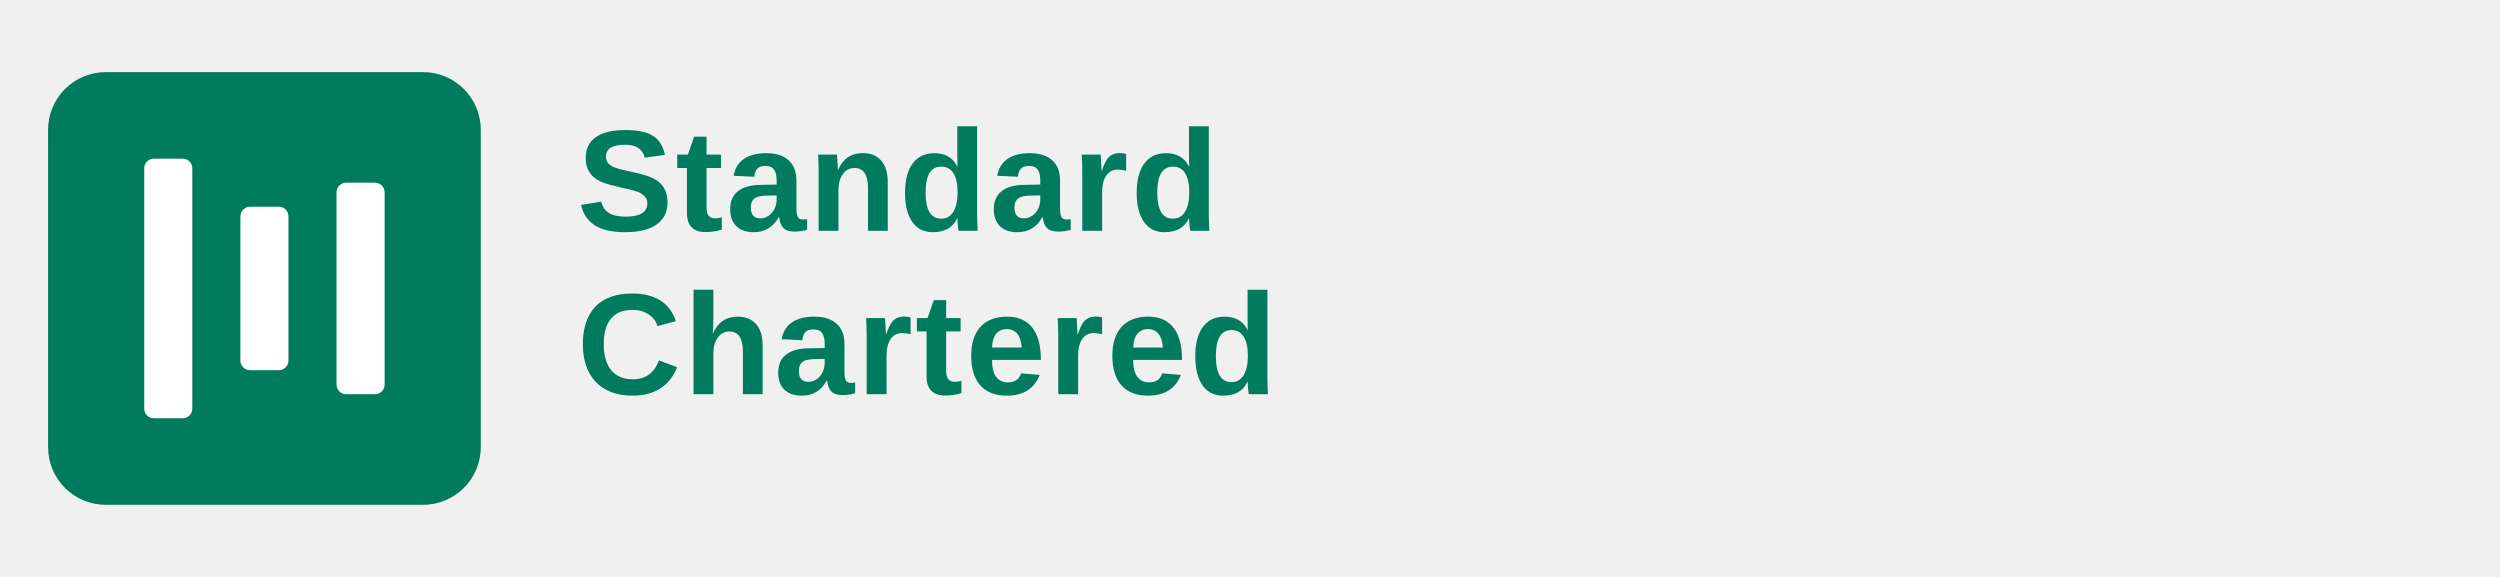
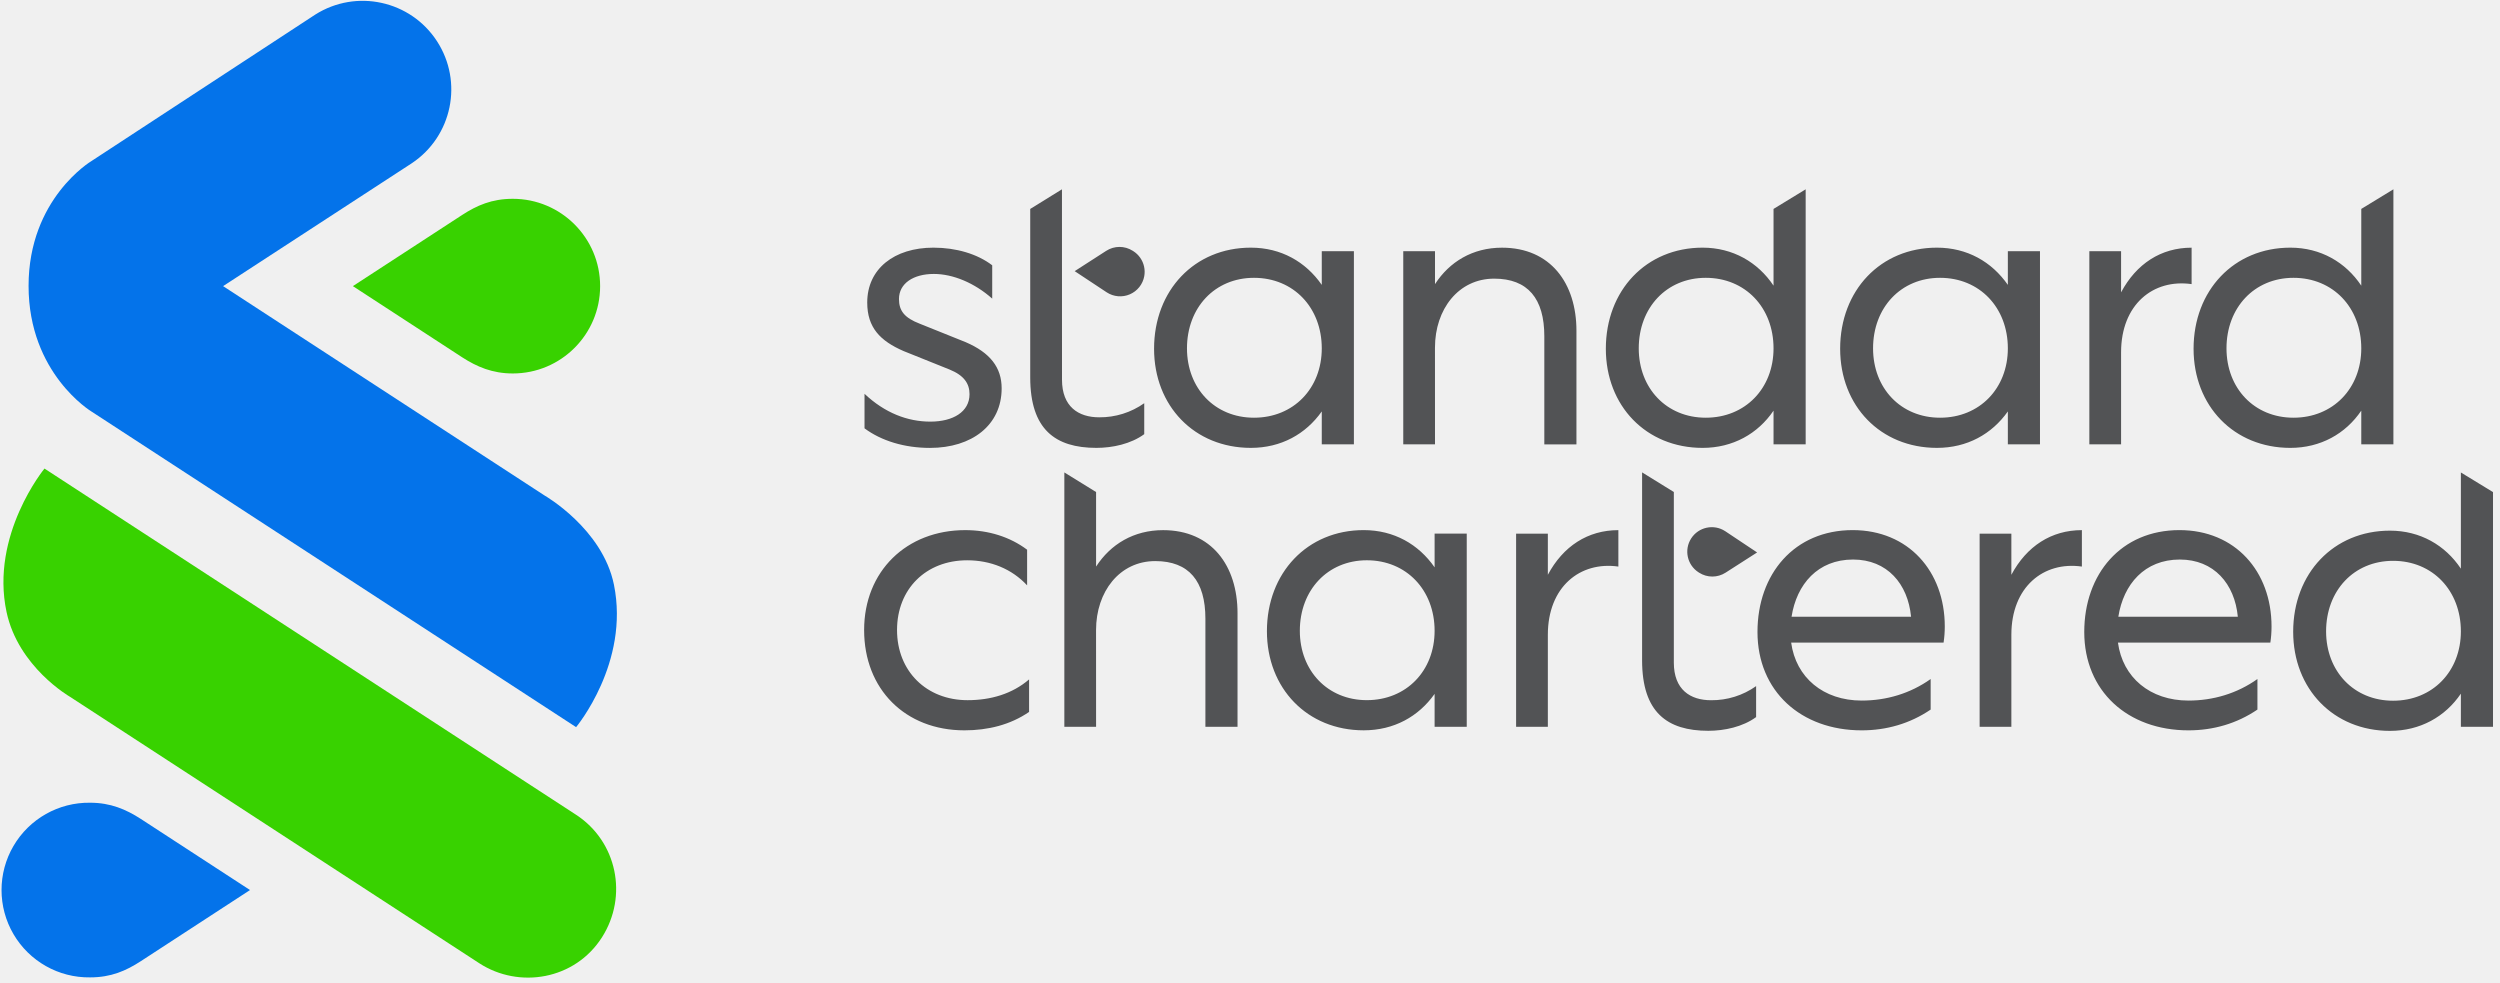
- <svg xmlns="http://www.w3.org/2000/svg" viewBox="0 0 520 120">
-   <g transform="translate(10, 15)">
-     <rect x="0" y="0" width="90" height="90" rx="12" fill="#007b5e" />
-     <g fill="#fff" transform="translate(20, 18)">
-       <rect x="0" y="0" width="10" height="54" rx="2" />
-       <rect x="20" y="10" width="10" height="34" rx="2" />
-       <rect x="40" y="5" width="10" height="44" rx="2" />
-     </g>
-   </g>
-   <g>
-     <text x="120" y="48" font-family="Arial, Helvetica, sans-serif" font-weight="700" font-size="30" fill="#007b5e" letter-spacing="0.5">Standard</text>
-     <text x="120" y="82" font-family="Arial, Helvetica, sans-serif" font-weight="700" font-size="30" fill="#007b5e" letter-spacing="0.5">Chartered</text>
-   </g>
+ <svg xmlns="http://www.w3.org/2000/svg" width="560" height="220" fill="none" viewBox="0 0 280 110">
+   <path fill="#38d200" d="M53.68 107.884 7.804 78.019s-5.753-3.308-7.07-9.47c-1.85-8.652 4.248-16.07 4.248-16.07l59.539 38.775c4.593 2.993 5.846 9.117 2.894 13.736-3.033 4.745-9.265 5.792-13.737 2.894Z" />
+   <path fill="#0473ea" d="M10.227 46.079S3.2 41.836 3.2 32.022c0-9.78 7.024-13.971 7.024-13.971l25.08-16.414a9.927 9.927 0 0 1 10.82 16.645L24.986 32.046l36.015 23.456s6.483 3.714 7.76 9.984c1.783 8.747-4.238 15.954-4.238 15.954zm-.133 63.388c2.354 0 4.03-.747 5.665-1.807l12.243-7.975-12.243-7.973c-1.65-1.063-3.382-1.807-5.665-1.807a9.782 9.782 0 1 0 0 19.562" />
+   <path fill="#38d200" d="M57.433 22.266c-2.355 0-4.031.747-5.666 1.806l-12.244 7.974 12.244 7.974c1.65 1.064 3.383 1.808 5.666 1.808a9.781 9.781 0 1 0 0-19.562" />
+   <path fill="#525355" d="M108.368 78.42c2.589 0 5.003-.702 6.889-2.326v3.642c-2.107 1.448-4.608 2.062-7.241 2.062-6.63 0-11.234-4.608-11.234-11.234 0-6.583 4.739-11.19 11.322-11.19 2.589 0 5.002.747 6.933 2.194v3.993c-1.711-1.842-4.08-2.808-6.714-2.808-4.608 0-7.855 3.204-7.855 7.81 0 4.608 3.292 7.857 7.9 7.857m14.393 2.984h-3.555V52.912l3.555 2.197v8.347c1.624-2.501 4.213-4.08 7.504-4.08 5.442 0 8.338 3.992 8.338 9.302v12.726h-3.598V69.292c0-4.213-1.843-6.45-5.618-6.45-3.993 0-6.629 3.422-6.629 7.723l.003 10.84Zm37.915-3.689c-1.798 2.545-4.563 4.081-7.942 4.081-6.319 0-10.839-4.695-10.839-11.102 0-6.536 4.52-11.322 10.839-11.322 3.379 0 6.144 1.58 7.942 4.17v-3.775h3.599v21.634h-3.599zm-15.095-7.065c0 4.476 3.116 7.767 7.504 7.767 4.432 0 7.591-3.291 7.591-7.767 0-4.564-3.159-7.899-7.591-7.899-4.388.003-7.504 3.337-7.504 7.902zm27.778 10.754h-3.555V59.77h3.555v4.607c1.711-3.204 4.476-5.002 7.899-5.002v4.081c-4.301-.614-7.899 2.282-7.899 7.635zm44.322-9.435H200.61c.527 3.906 3.599 6.495 7.899 6.495 2.765 0 5.442-.79 7.724-2.414v3.423c-2.326 1.58-4.959 2.326-7.724 2.326-6.802 0-11.671-4.388-11.671-11.018 0-6.495 4.125-11.409 10.664-11.409 6.231 0 10.313 4.607 10.313 10.795q.001.906-.134 1.802m-17.027-2.894h13.385c-.351-3.687-2.677-6.407-6.495-6.407-3.95-.002-6.32 2.763-6.89 6.405zm24.619 12.329h-3.555V59.77h3.555v4.607c1.711-3.204 4.475-5.002 7.898-5.002v4.081c-4.299-.614-7.898 2.282-7.898 7.635zm29.007-9.435h-17.07c.525 3.906 3.598 6.495 7.898 6.495 2.765 0 5.442-.79 7.724-2.414v3.423c-2.326 1.58-4.959 2.326-7.724 2.326-6.802 0-11.671-4.388-11.671-11.018 0-6.495 4.124-11.409 10.663-11.409 6.231 0 10.312 4.607 10.312 10.795a12 12 0 0 1-.132 1.802m-17.026-2.894h13.383c-.351-3.687-2.677-6.407-6.494-6.407-3.949-.002-6.317 2.763-6.889 6.405zm38.364 8.614c-1.754 2.59-4.563 4.169-7.942 4.169-6.32 0-10.84-4.696-10.84-11.103 0-6.536 4.52-11.322 10.84-11.322 3.379 0 6.188 1.625 7.942 4.257V52.917l3.599 2.198v26.288h-3.599V77.69Zm-15.095-6.977c0 4.476 3.115 7.768 7.504 7.768 4.432 0 7.591-3.292 7.591-7.768 0-4.564-3.159-7.899-7.591-7.899-4.389 0-7.504 3.334-7.504 7.9Zm-73.054 3.501c0 3.028 1.843 4.213 4.169 4.213a8.6 8.6 0 0 0 5.047-1.58v3.467c-1.494 1.097-3.555 1.536-5.354 1.536-4.608 0-7.417-2.063-7.417-7.9V52.907l3.555 2.197zm5.746-14.726a2.745 2.745 0 0 0-2.988 4.606l.076.048a2.74 2.74 0 0 0 2.958 0l3.535-2.267zm-89.016-12.265c2.544 0 4.388-1.097 4.388-3.072 0-1.185-.614-2.106-2.241-2.765l-5.135-2.062c-2.633-1.141-4.081-2.633-4.081-5.442 0-3.774 3.028-6.144 7.416-6.144 2.544 0 4.914.702 6.582 1.975v3.735c-1.974-1.756-4.389-2.765-6.536-2.765-2.283 0-3.907 1.053-3.907 2.809 0 1.316.615 2.106 2.327 2.764l5.135 2.063c2.764 1.185 4.038 2.852 4.038 5.178 0 4.125-3.336 6.67-8.03 6.67-2.854 0-5.443-.79-7.329-2.193v-3.867c2.281 2.15 4.827 3.116 7.373 3.116m14.745-4.696c0 3.028 1.842 4.213 4.169 4.213a8.6 8.6 0 0 0 5.042-1.58v3.467c-1.494 1.097-3.556 1.536-5.355 1.536-4.608 0-7.415-2.062-7.415-7.899V23.402l3.554-2.2zm29.094 3.554c-1.799 2.546-4.564 4.082-7.943 4.082-6.319 0-10.839-4.695-10.839-11.103 0-6.536 4.52-11.322 10.839-11.322 3.379 0 6.144 1.58 7.943 4.17v-3.772h3.599v21.632h-3.599zm-15.096-7.064c0 4.476 3.116 7.767 7.504 7.767 4.433 0 7.592-3.291 7.592-7.767 0-4.564-3.159-7.9-7.592-7.9-4.388 0-7.504 3.336-7.504 7.9m27.778 10.751h-3.555V28.135h3.555v3.686c1.624-2.501 4.213-4.081 7.504-4.081 5.442 0 8.338 3.994 8.338 9.304V49.77h-3.598V37.659c0-4.213-1.843-6.451-5.617-6.451-3.994 0-6.63 3.423-6.63 7.724zm37.916-3.774c-1.755 2.59-4.564 4.17-7.943 4.17-6.319 0-10.839-4.696-10.839-11.104 0-6.536 4.52-11.322 10.839-11.322 3.379 0 6.188 1.624 7.943 4.257v-8.595l3.599-2.197v28.565h-3.599zm-15.096-6.977c0 4.476 3.116 7.767 7.504 7.767 4.433 0 7.592-3.291 7.592-7.767 0-4.564-3.159-7.9-7.592-7.9-4.385 0-7.504 3.336-7.504 7.9m80.923 6.977c-1.755 2.59-4.564 4.17-7.943 4.17-6.32 0-10.84-4.696-10.84-11.104 0-6.536 4.52-11.322 10.84-11.322 3.379 0 6.188 1.624 7.943 4.257v-8.595l3.598-2.197v28.565h-3.598zm-15.096-6.977c0 4.476 3.115 7.767 7.504 7.767 4.432 0 7.592-3.291 7.592-7.767 0-4.564-3.16-7.9-7.592-7.9-4.386 0-7.504 3.336-7.504 7.9m-24.488 7.064c-1.799 2.546-4.564 4.082-7.943 4.082-6.319 0-10.839-4.695-10.839-11.103 0-6.536 4.52-11.322 10.839-11.322 3.379 0 6.144 1.58 7.943 4.17v-3.772h3.599v21.632h-3.599zm-15.096-7.064c0 4.476 3.116 7.767 7.504 7.767 4.432 0 7.592-3.291 7.592-7.767 0-4.564-3.16-7.9-7.592-7.9-4.391 0-7.504 3.336-7.504 7.9m27.778 10.751h-3.555V28.135h3.555v4.608c1.711-3.204 4.476-5.003 7.899-5.003v4.081c-4.301-.614-7.899 2.282-7.899 7.636zM123.954 32.743a2.747 2.747 0 0 0 4.203-1.809 2.74 2.74 0 0 0-.45-2.06 2.7 2.7 0 0 0-.775-.744l-.076-.047a2.74 2.74 0 0 0-2.958.01l-3.533 2.275z" />
</svg>
